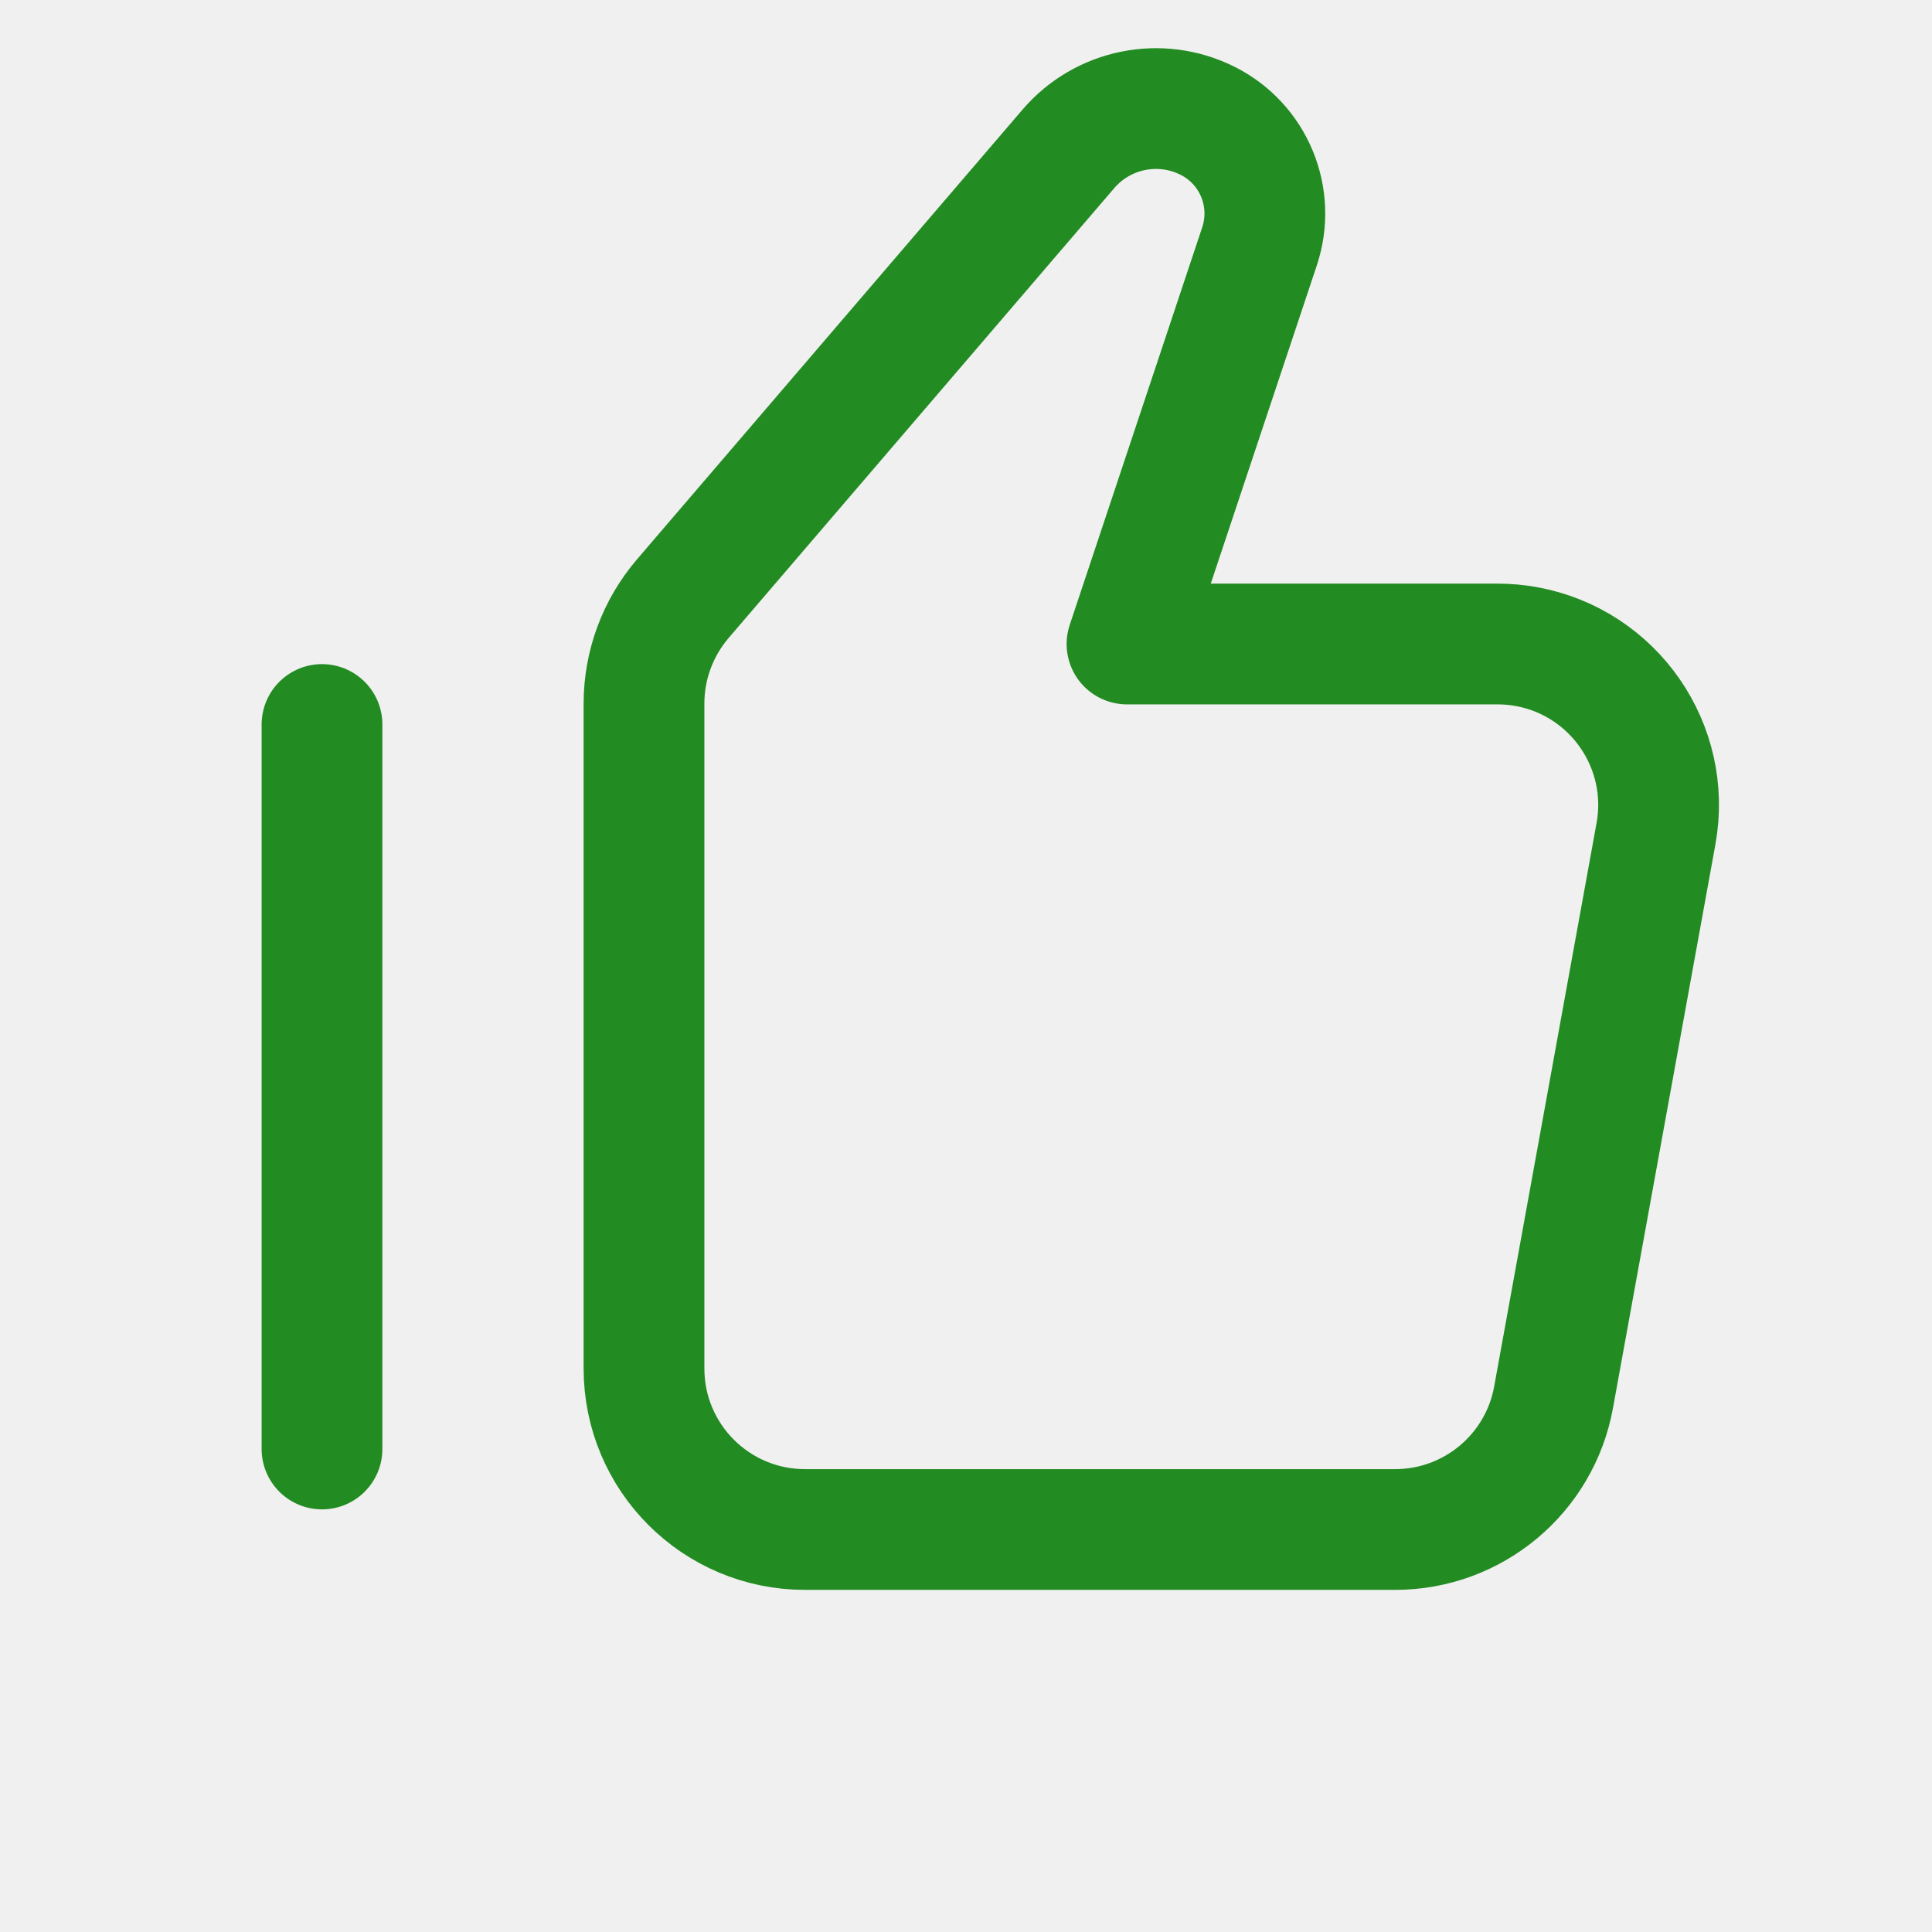
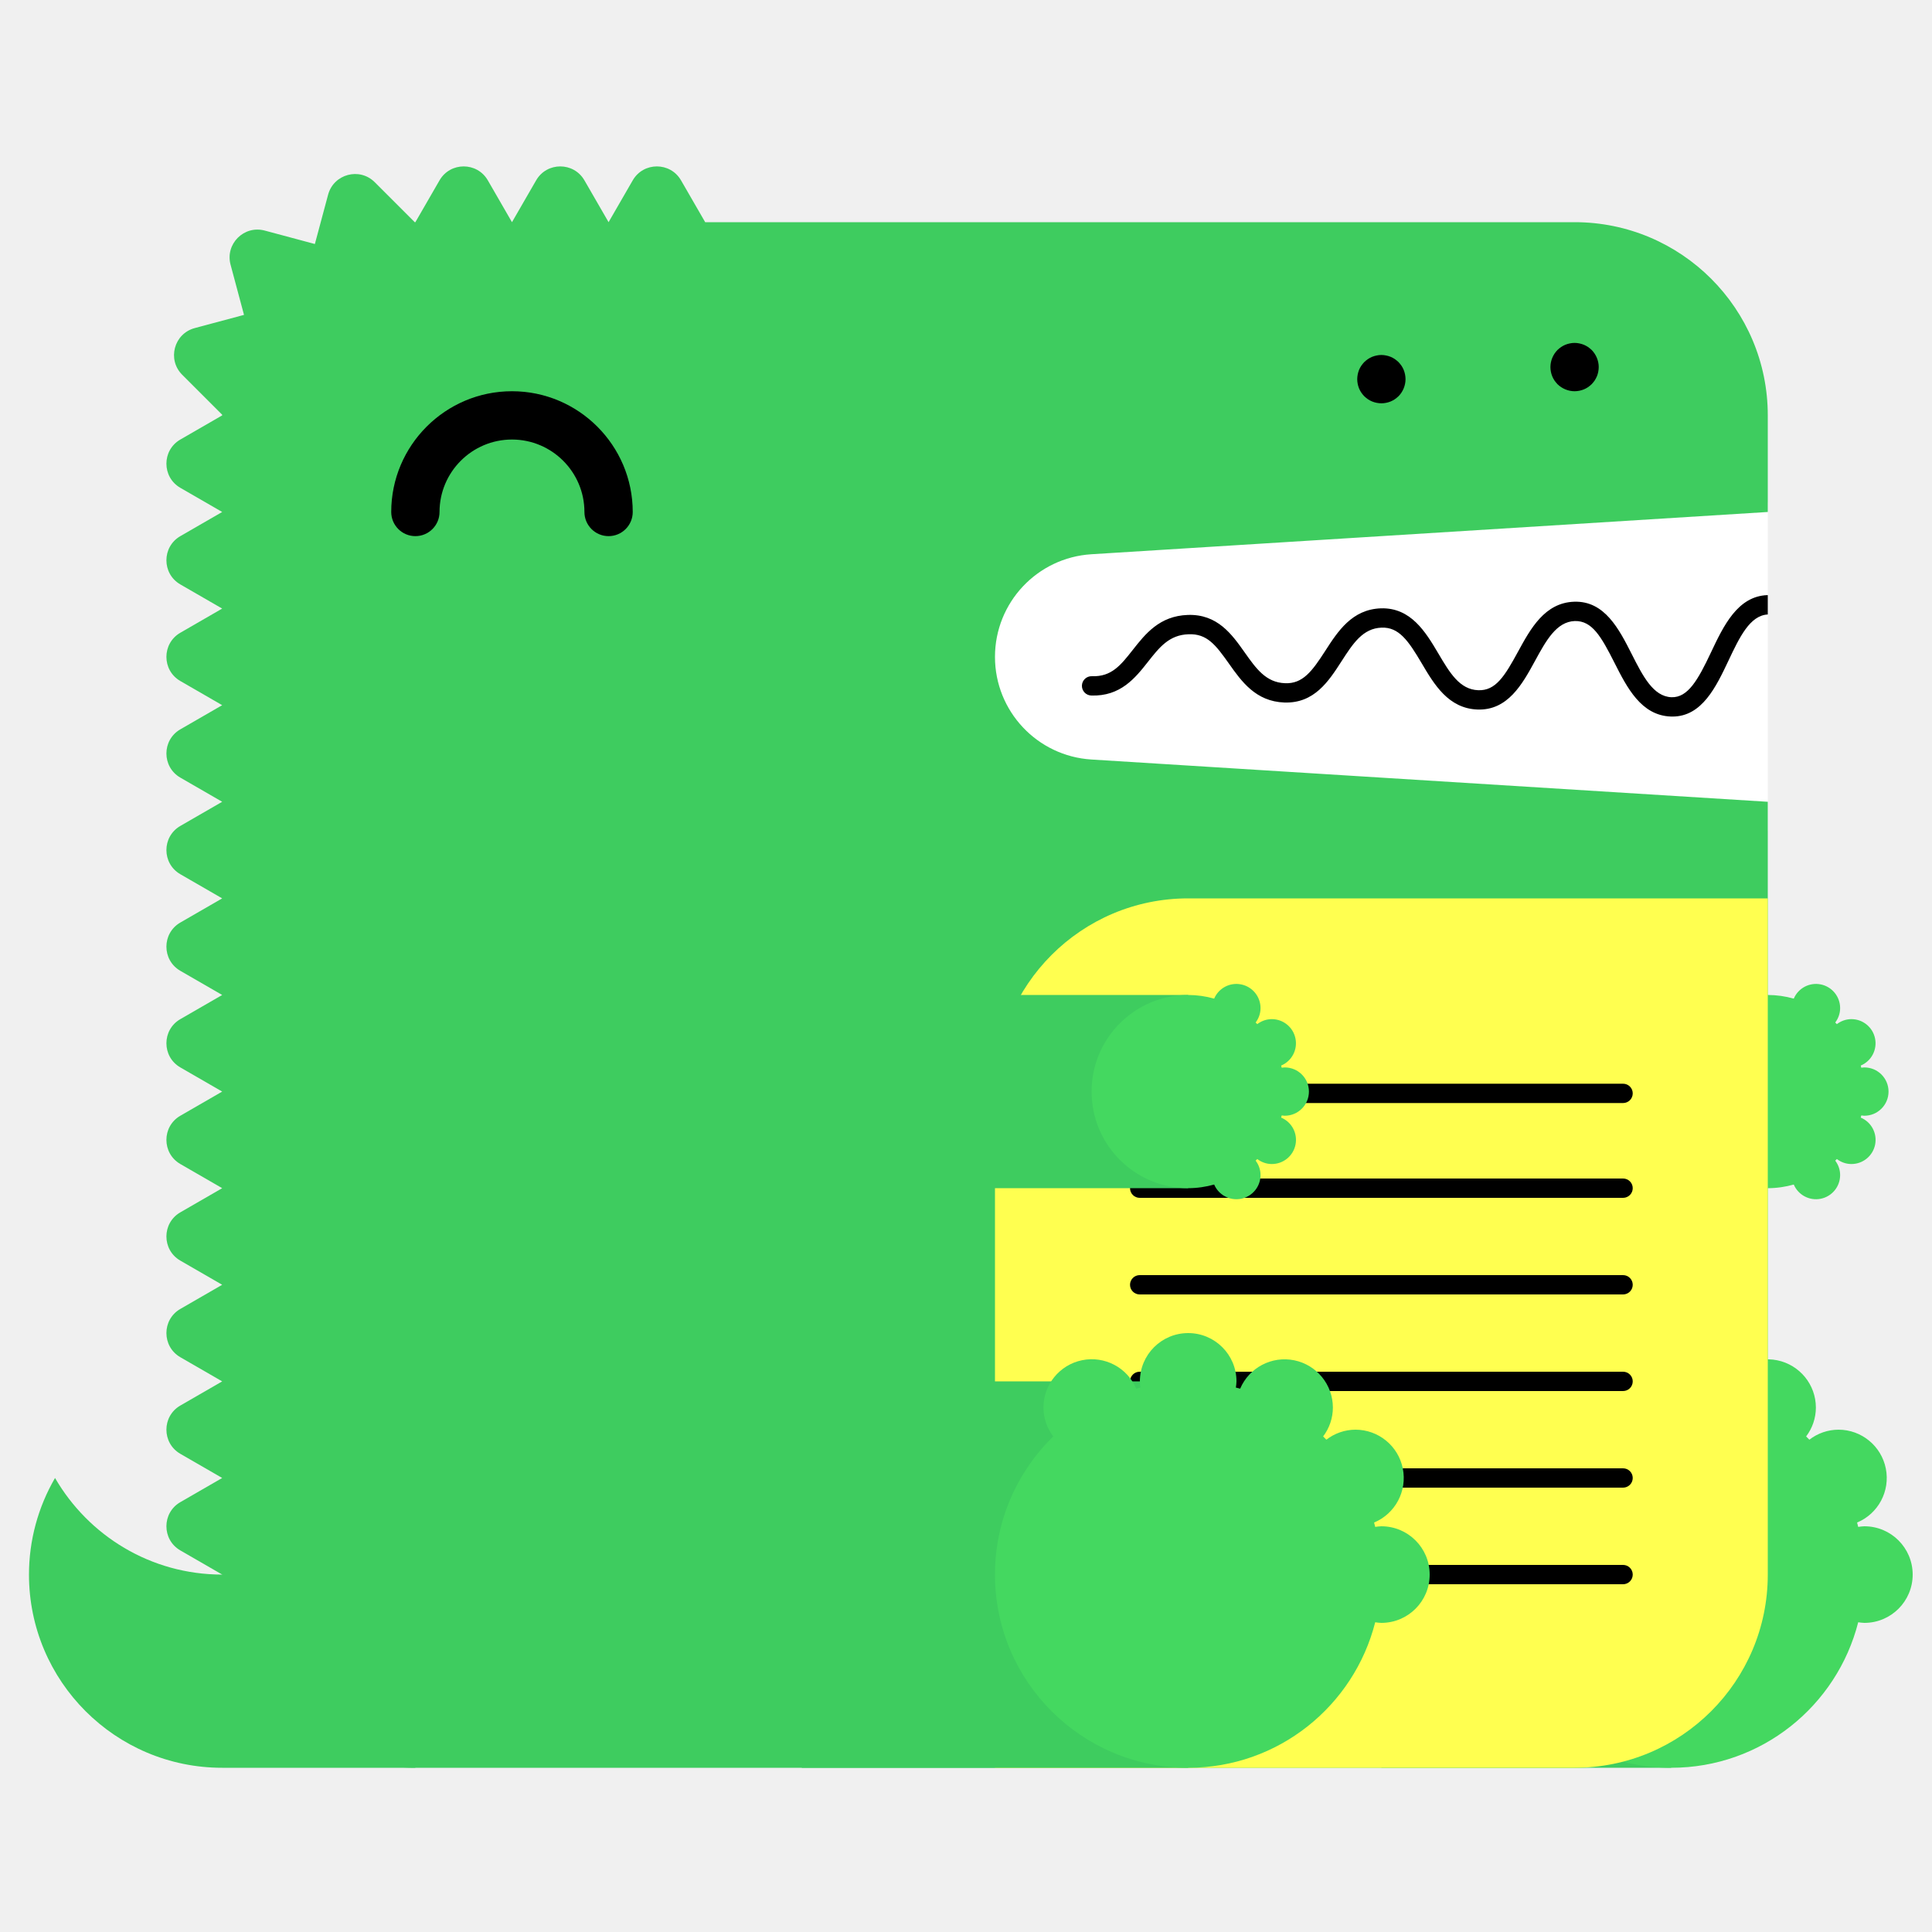
- <svg xmlns="http://www.w3.org/2000/svg" role="img" width="48px" height="48px" viewBox="0 0 24 24" aria-labelledby="thumbUpIconTitle" stroke="#228B22" stroke-width="1.5" stroke-linecap="round" stroke-linejoin="round" fill="none" color="#228B22">
-   <path d="M8,8.74 C8,8.262 8.171,7.801 8.481,7.438 L13.272,1.849 C13.7,1.35 14.412,1.206 15,1.5 C15.574,1.787 15.849,2.452 15.646,3.061 L14,8 L18.604,8 C18.724,8 18.843,8.011 18.961,8.032 C20.048,8.23 20.769,9.271 20.571,10.358 L19.299,17.358 C19.126,18.309 18.297,19 17.331,19 L10,19 C8.895,19 8,18.105 8,17 L8,8.74 Z" />
-   <path d="M4,18 L4,9" />
+ <svg xmlns="http://www.w3.org/2000/svg" width="200" height="200" viewBox="0 0 200 200">
+   <g fill="none" fill-rule="evenodd">
+     <path fill="#FFF" d="M99 52h84v34H99z" />
+     <path d="M23 163c-7.398 0-13.843-4.027-17.303-10A19.886 19.886 0 0 0 3 163c0 11.046 8.954 20 20 20h20v-20H23z" fill="#3ECC5F" />
+     <path d="M112.98 57.376L183 53V43c0-11.046-8.954-20-20-20H73l-2.5-4.33c-1.112-1.925-3.889-1.925-5 0L63 23l-2.5-4.33c-1.111-1.925-3.889-1.925-5 0L53 23l-2.5-4.33c-1.111-1.925-3.889-1.925-5 0L43 23c-.022 0-.042.003-.065.003l-4.142-4.141c-1.57-1.571-4.252-.853-4.828 1.294l-1.369 5.104-5.192-1.392c-2.148-.575-4.111 1.389-3.535 3.536l1.39 5.193-5.102 1.367c-2.148.576-2.867 3.259-1.296 4.83l4.142 4.142c0 .021-.003.042-.003.064l-4.33 2.5c-1.925 1.111-1.925 3.889 0 5L23 53l-4.33 2.5c-1.925 1.111-1.925 3.889 0 5L23 63l-4.33 2.5c-1.925 1.111-1.925 3.889 0 5L23 73l-4.33 2.5c-1.925 1.111-1.925 3.889 0 5L23 83l-4.33 2.5c-1.925 1.111-1.925 3.889 0 5L23 93l-4.33 2.5c-1.925 1.111-1.925 3.889 0 5L23 103l-4.33 2.5c-1.925 1.111-1.925 3.889 0 5L23 113l-4.33 2.5c-1.925 1.111-1.925 3.889 0 5L23 123l-4.33 2.5c-1.925 1.111-1.925 3.889 0 5L23 133l-4.33 2.5c-1.925 1.111-1.925 3.889 0 5L23 143l-4.33 2.5c-1.925 1.111-1.925 3.889 0 5L23 153l-4.33 2.5c-1.925 1.111-1.925 3.889 0 5L23 163c0 11.046 8.954 20 20 20h120c11.046 0 20-8.954 20-20V83l-70.02-4.376A10.645 10.645 0 0 1 103 68c0-5.621 4.37-10.273 9.98-10.624" fill="#3ECC5F" />
+     <path fill="#3ECC5F" d="M143 183h30v-40h-30z" />
+     <path d="M193 158c-.219 0-.428.037-.639.064-.038-.15-.074-.301-.116-.451A5 5 0 0 0 190.32 148a4.96 4.96 0 0 0-3.016 1.036 26.531 26.531 0 0 0-.335-.336 4.955 4.955 0 0 0 1.011-2.987 5 5 0 0 0-9.599-1.959c-.148-.042-.297-.077-.445-.115.027-.211.064-.42.064-.639a5 5 0 0 0-5-5 5 5 0 0 0-5 5c0 .219.037.428.064.639-.148.038-.297.073-.445.115a4.998 4.998 0 0 0-9.599 1.959c0 1.125.384 2.151 1.011 2.987-3.717 3.632-6.031 8.693-6.031 14.3 0 11.046 8.954 20 20 20 9.339 0 17.16-6.41 19.361-15.064.211.027.42.064.639.064a5 5 0 0 0 5-5 5 5 0 0 0-5-5" fill="#44D860" />
+     <path fill="#3ECC5F" d="M153 123h30v-20h-30z" />
+     <path d="M193 115.5a2.5 2.5 0 1 0 0-5c-.109 0-.214.019-.319.032-.02-.075-.037-.15-.058-.225a2.501 2.501 0 0 0-.963-4.807c-.569 0-1.088.197-1.508.518a6.653 6.653 0 0 0-.168-.168c.314-.417.506-.931.506-1.494a2.5 2.5 0 0 0-4.8-.979A9.987 9.987 0 0 0 183 103c-5.522 0-10 4.478-10 10s4.478 10 10 10c.934 0 1.833-.138 2.69-.377a2.5 2.5 0 0 0 4.8-.979c0-.563-.192-1.077-.506-1.494.057-.055.113-.111.168-.168.42.321.939.518 1.508.518a2.5 2.5 0 0 0 .963-4.807c.021-.074.038-.15.058-.225.105.013.21.032.319.032" fill="#44D860" />
+     <path d="M63 55.5a2.5 2.5 0 0 1-2.5-2.5c0-4.136-3.364-7.5-7.5-7.5s-7.5 3.364-7.5 7.5a2.5 2.5 0 1 1-5 0c0-6.893 5.607-12.5 12.5-12.5S65.5 46.107 65.5 53a2.5 2.5 0 0 1-2.5 2.5" fill="#000" />
+     <path d="M103 183h60c11.046 0 20-8.954 20-20V93h-60c-11.046 0-20 8.954-20 20v70z" fill="#FFFF50" />
+     <path d="M168.02 124h-50.04a1 1 0 1 1 0-2h50.04a1 1 0 1 1 0 2m0 20h-50.04a1 1 0 1 1 0-2h50.04a1 1 0 1 1 0 2m0 20h-50.04a1 1 0 1 1 0-2h50.04a1 1 0 1 1 0 2m0-49.814h-50.04a1 1 0 1 1 0-2h50.04a1 1 0 1 1 0 2m0 19.814h-50.04a1 1 0 1 1 0-2h50.04a1 1 0 1 1 0 2m0 20h-50.04a1 1 0 1 1 0-2h50.04a1 1 0 1 1 0 2M183 61.611c-.012 0-.022-.006-.034-.005-3.09.105-4.552 3.196-5.842 5.923-1.346 2.85-2.387 4.703-4.093 4.647-1.889-.068-2.969-2.202-4.113-4.46-1.314-2.594-2.814-5.536-5.963-5.426-3.046.104-4.513 2.794-5.807 5.167-1.377 2.528-2.314 4.065-4.121 3.994-1.927-.07-2.951-1.805-4.136-3.813-1.321-2.236-2.848-4.75-5.936-4.664-2.994.103-4.465 2.385-5.763 4.4-1.373 2.13-2.335 3.428-4.165 3.351-1.973-.07-2.992-1.51-4.171-3.177-1.324-1.873-2.816-3.993-5.895-3.89-2.928.1-4.399 1.97-5.696 3.618-1.232 1.564-2.194 2.802-4.229 2.724a1 1 0 0 0-.072 2c3.017.101 4.545-1.8 5.872-3.487 1.177-1.496 2.193-2.787 4.193-2.855 1.926-.082 2.829 1.115 4.195 3.045 1.297 1.834 2.769 3.914 5.731 4.021 3.103.104 4.596-2.215 5.918-4.267 1.182-1.834 2.202-3.417 4.15-3.484 1.793-.067 2.769 1.35 4.145 3.681 1.297 2.197 2.766 4.686 5.787 4.796 3.125.108 4.634-2.62 5.949-5.035 1.139-2.088 2.214-4.06 4.119-4.126 1.793-.042 2.728 1.595 4.111 4.33 1.292 2.553 2.757 5.445 5.825 5.556l.169.003c3.064 0 4.518-3.075 5.805-5.794 1.139-2.41 2.217-4.68 4.067-4.773v-2z" fill="#000" />
+     <path fill="#3ECC5F" d="M83 183h40v-40H83z" />
+     <path d="M143 158c-.219 0-.428.037-.639.064-.038-.15-.074-.301-.116-.451A5 5 0 0 0 140.32 148a4.96 4.96 0 0 0-3.016 1.036 26.531 26.531 0 0 0-.335-.336 4.955 4.955 0 0 0 1.011-2.987 5 5 0 0 0-9.599-1.959c-.148-.042-.297-.077-.445-.115.027-.211.064-.42.064-.639a5 5 0 0 0-5-5 5 5 0 0 0-5 5c0 .219.037.428.064.639-.148.038-.297.073-.445.115a4.998 4.998 0 0 0-9.599 1.959c0 1.125.384 2.151 1.011 2.987-3.717 3.632-6.031 8.693-6.031 14.3 0 11.046 8.954 20 20 20 9.339 0 17.16-6.41 19.361-15.064.211.027.42.064.639.064a5 5 0 0 0 5-5 5 5 0 0 0-5-5" fill="#44D860" />
+     <path fill="#3ECC5F" d="M83 123h40v-20H83z" />
+     <path d="M133 115.5a2.5 2.5 0 1 0 0-5c-.109 0-.214.019-.319.032-.02-.075-.037-.15-.058-.225a2.501 2.501 0 0 0-.963-4.807c-.569 0-1.088.197-1.508.518a6.653 6.653 0 0 0-.168-.168c.314-.417.506-.931.506-1.494a2.5 2.5 0 0 0-4.8-.979A9.987 9.987 0 0 0 123 103c-5.522 0-10 4.478-10 10s4.478 10 10 10c.934 0 1.833-.138 2.69-.377a2.5 2.5 0 0 0 4.8-.979c0-.563-.192-1.077-.506-1.494.057-.055.113-.111.168-.168.42.321.939.518 1.508.518a2.5 2.5 0 0 0 .963-4.807c.021-.074.038-.15.058-.225.105.013.21.032.319.032" fill="#44D860" />
+     <path d="M143 41.75c-.16 0-.33-.02-.49-.05a2.52 2.52 0 0 1-.47-.14c-.15-.06-.29-.14-.431-.23-.13-.09-.259-.2-.38-.31-.109-.12-.219-.24-.309-.38s-.17-.28-.231-.43a2.619 2.619 0 0 1-.189-.96c0-.16.02-.33.05-.49.03-.16.08-.31.139-.47.061-.15.141-.29.231-.43.09-.13.2-.26.309-.38.121-.11.25-.22.38-.31.141-.09.281-.17.431-.23.149-.06.31-.11.47-.14.32-.07.65-.07.98 0 .159.03.32.08.47.14.149.06.29.14.43.23.13.09.259.2.38.31.11.12.22.25.31.38.09.14.17.28.23.43.06.16.11.31.14.47.029.16.05.33.05.49 0 .66-.271 1.31-.73 1.77-.121.11-.25.22-.38.31-.14.09-.281.17-.43.23a2.565 2.565 0 0 1-.96.19m20-1.25c-.66 0-1.3-.27-1.771-.73a3.802 3.802 0 0 1-.309-.38c-.09-.14-.17-.28-.231-.43a2.619 2.619 0 0 1-.189-.96c0-.66.27-1.3.729-1.77.121-.11.25-.22.38-.31.141-.09.281-.17.431-.23.149-.06.31-.11.47-.14.32-.07.66-.07.98 0 .159.03.32.08.47.14.149.06.29.14.43.23.13.09.259.2.38.31.459.47.73 1.11.73 1.77 0 .16-.021.33-.05.49-.03.16-.08.32-.14.47-.07.15-.14.29-.23.43-.09.13-.2.26-.31.38-.121.11-.25.22-.38.31-.14.09-.281.17-.43.23a2.565 2.565 0 0 1-.96.19" fill="#000" />
+   </g>
</svg>
